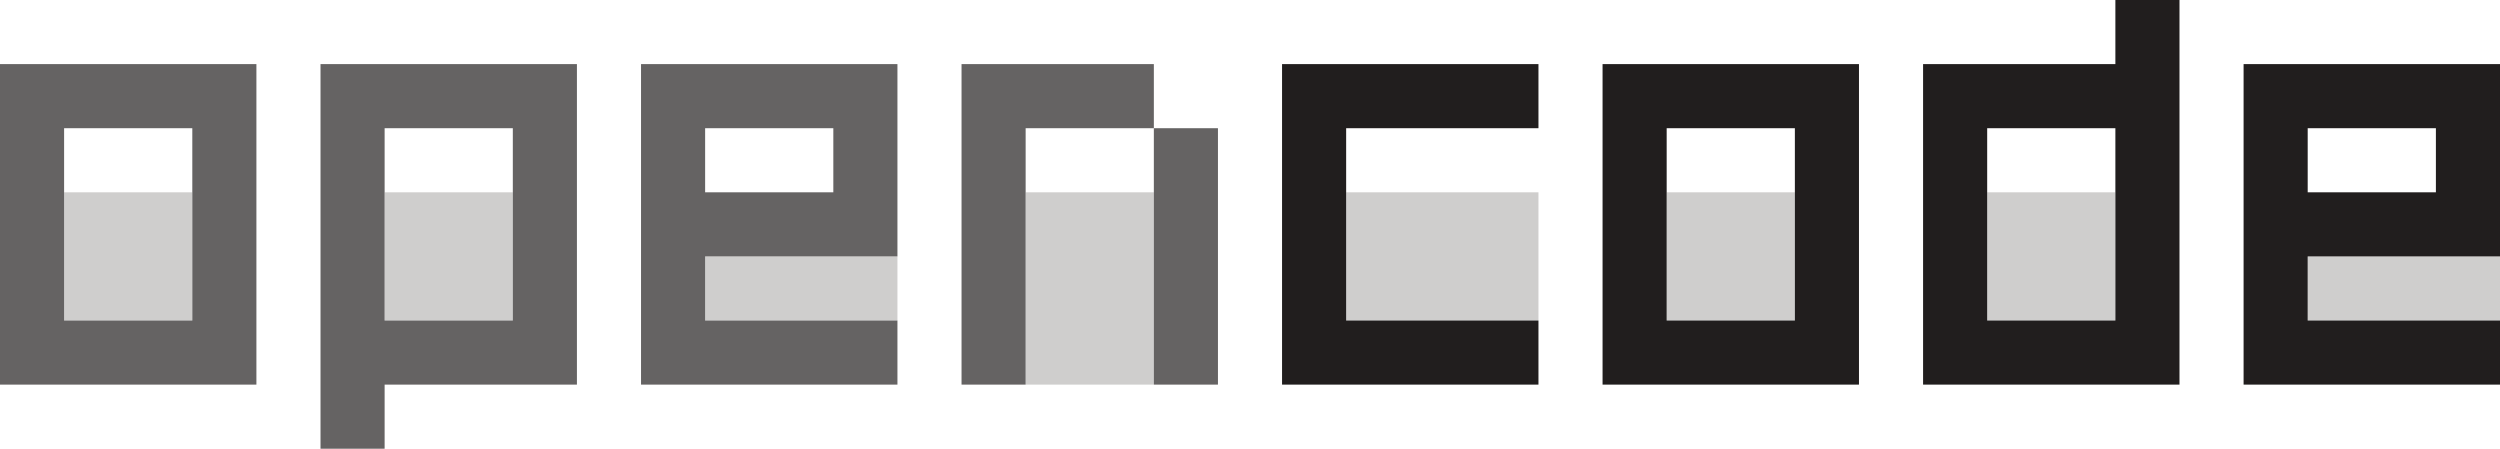
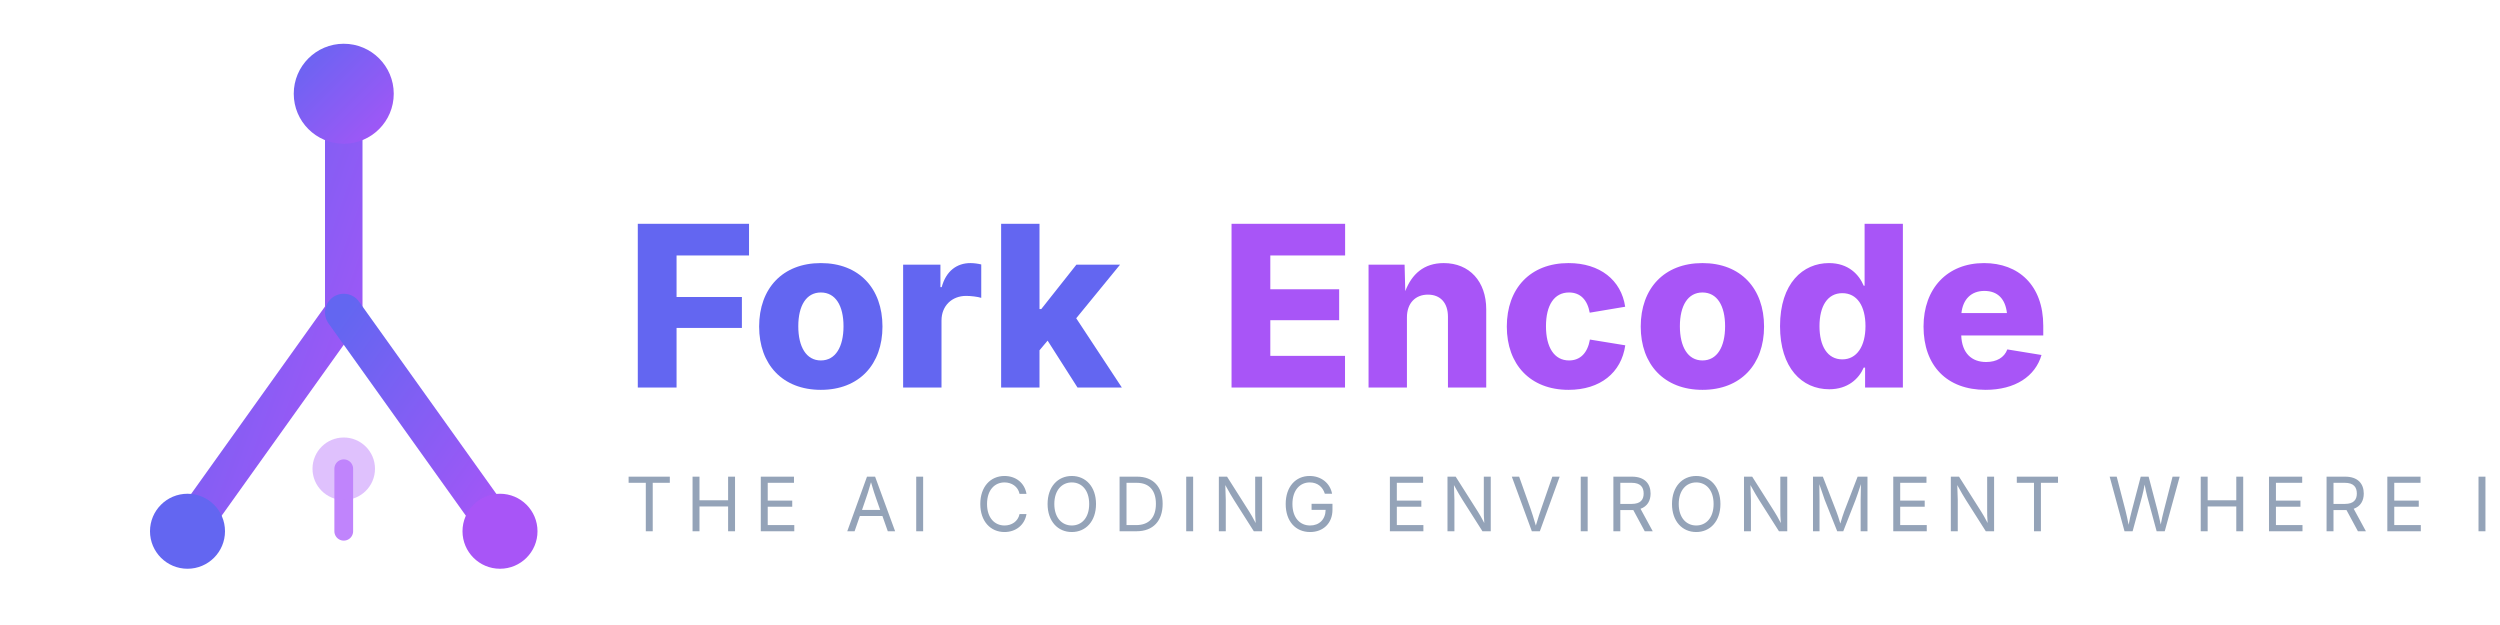
- <svg xmlns="http://www.w3.org/2000/svg" width="234" height="42" viewBox="0 0 234 42" fill="none">
-   <path d="M18 30H6V18H18V30Z" fill="#CFCECD" />
-   <path d="M18 12H6V30H18V12ZM24 36H0V6H24V36Z" fill="#656363" />
-   <path d="M48 30H36V18H48V30Z" fill="#CFCECD" />
-   <path d="M36 30H48V12H36V30ZM54 36H36V42H30V6H54V36Z" fill="#656363" />
-   <path d="M84 24V30H66V24H84Z" fill="#CFCECD" />
-   <path d="M84 24H66V30H84V36H60V6H84V24ZM66 18H78V12H66V18Z" fill="#656363" />
-   <path d="M108 36H96V18H108V36Z" fill="#CFCECD" />
-   <path d="M108 12H96V36H90V6H108V12ZM114 36H108V12H114V36Z" fill="#656363" />
-   <path d="M144 30H126V18H144V30Z" fill="#CFCECD" />
-   <path d="M144 12H126V30H144V36H120V6H144V12Z" fill="#211E1E" />
-   <path d="M168 30H156V18H168V30Z" fill="#CFCECD" />
-   <path d="M168 12H156V30H168V12ZM174 36H150V6H174V36Z" fill="#211E1E" />
-   <path d="M198 30H186V18H198V30Z" fill="#CFCECD" />
-   <path d="M198 12H186V30H198V12ZM204 36H180V6H198V0H204V36Z" fill="#211E1E" />
-   <path d="M234 24V30H216V24H234Z" fill="#CFCECD" />
-   <path d="M216 12V18H228V12H216ZM234 24H216V30H234V36H210V6H234V24Z" fill="#211E1E" />
+ <svg xmlns="http://www.w3.org/2000/svg" viewBox="0 0 400 100" fill="none">
+   <defs>
+     <linearGradient id="fg" x1="0" y1="0" x2="1" y2="1">
+       <stop offset="0%" stop-color="#6366f1" />
+       <stop offset="100%" stop-color="#a855f7" />
+     </linearGradient>
+   </defs>
+   <g transform="translate(30,15)">
+     <path d="M25,0 L25,35 L0,70" stroke="url(#fg)" stroke-width="6" stroke-linecap="round" stroke-linejoin="round" />
+     <path d="M25,35 L50,70" stroke="url(#fg)" stroke-width="6" stroke-linecap="round" stroke-linejoin="round" />
+     <circle cx="25" cy="0" r="8" fill="url(#fg)" />
+     <circle cx="0" cy="70" r="6" fill="#6366f1" />
+     <circle cx="50" cy="70" r="6" fill="#a855f7" />
+     <path d="M25,70 L25,60" stroke="#c084fc" stroke-width="3" stroke-linecap="round" />
+     <circle cx="25" cy="60" r="5" fill="#c084fc" opacity="0.5" />
+   </g>
+   <text x="100" y="62" font-family="system-ui,-apple-system,sans-serif" font-size="36" font-weight="800" fill="#6366f1">Fork</text>
+   <text x="195" y="62" font-family="system-ui,-apple-system,sans-serif" font-size="36" font-weight="800" fill="#a855f7">Encode</text>
+   <text x="100" y="85" font-family="system-ui,-apple-system,sans-serif" font-size="12" fill="#94a3b8" letter-spacing="2">THE AI CODING ENVIRONMENT WHERE INTELLIGENCE BRANCHES</text>
</svg>
